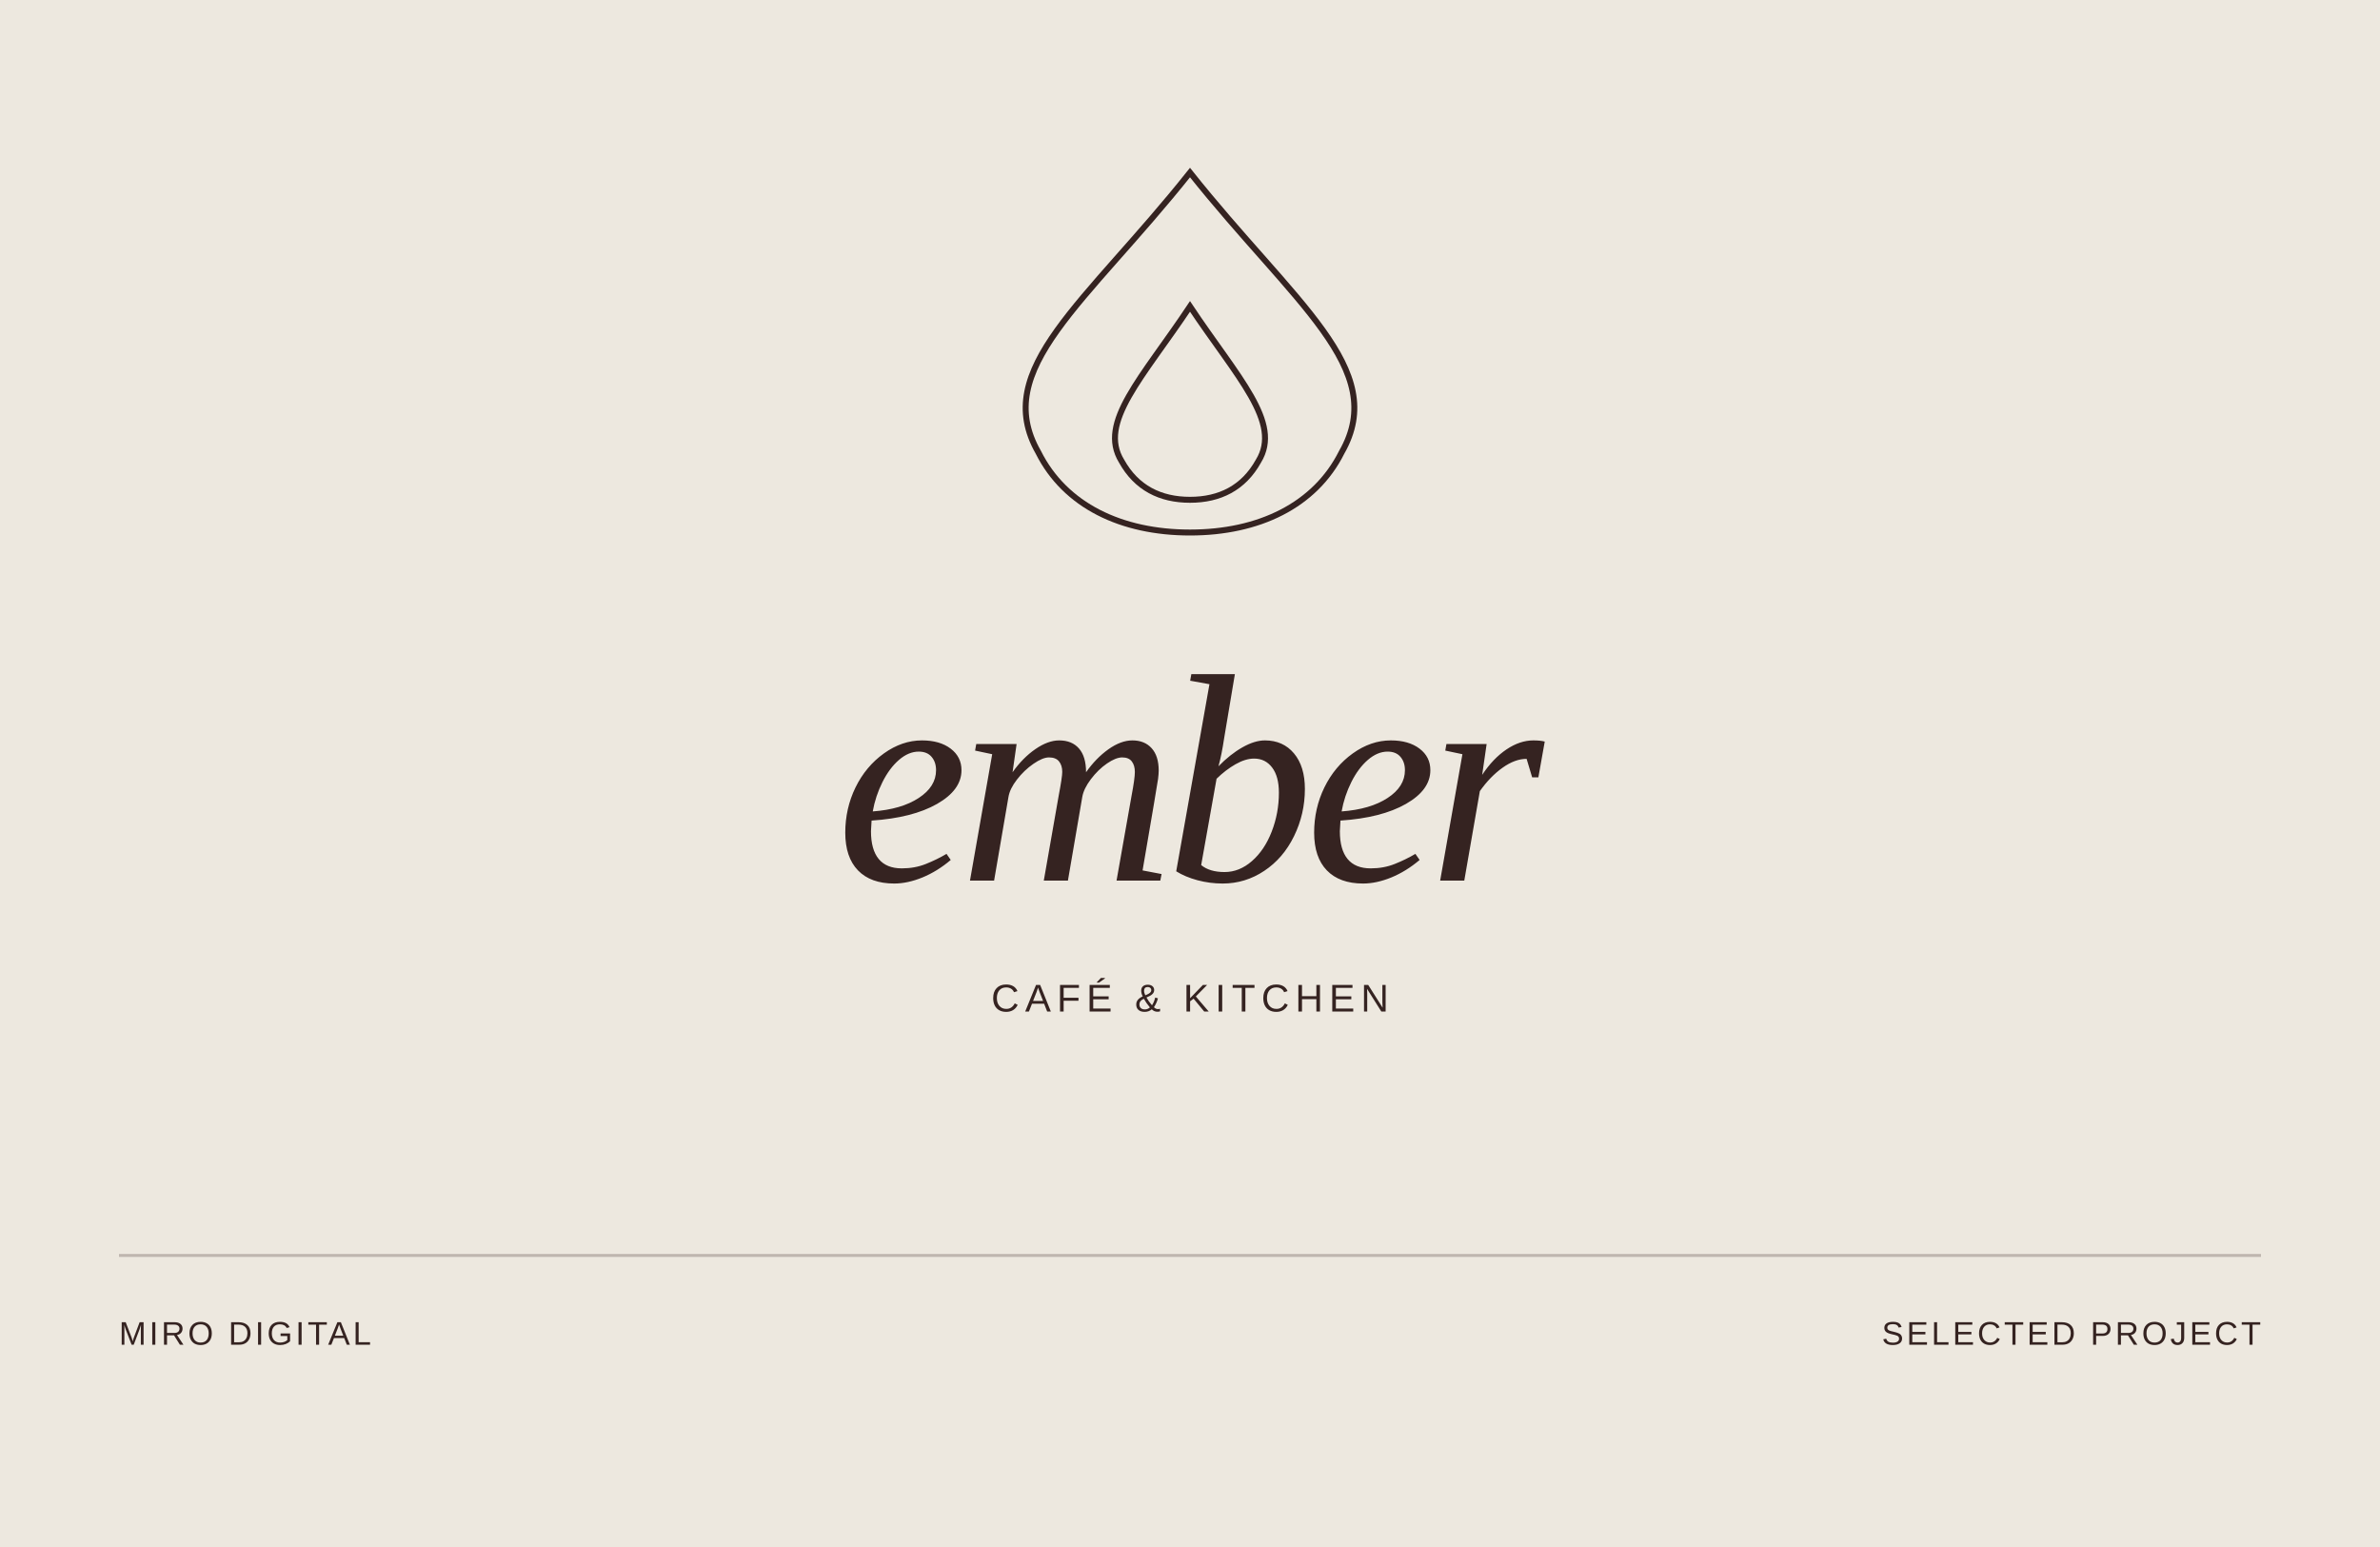
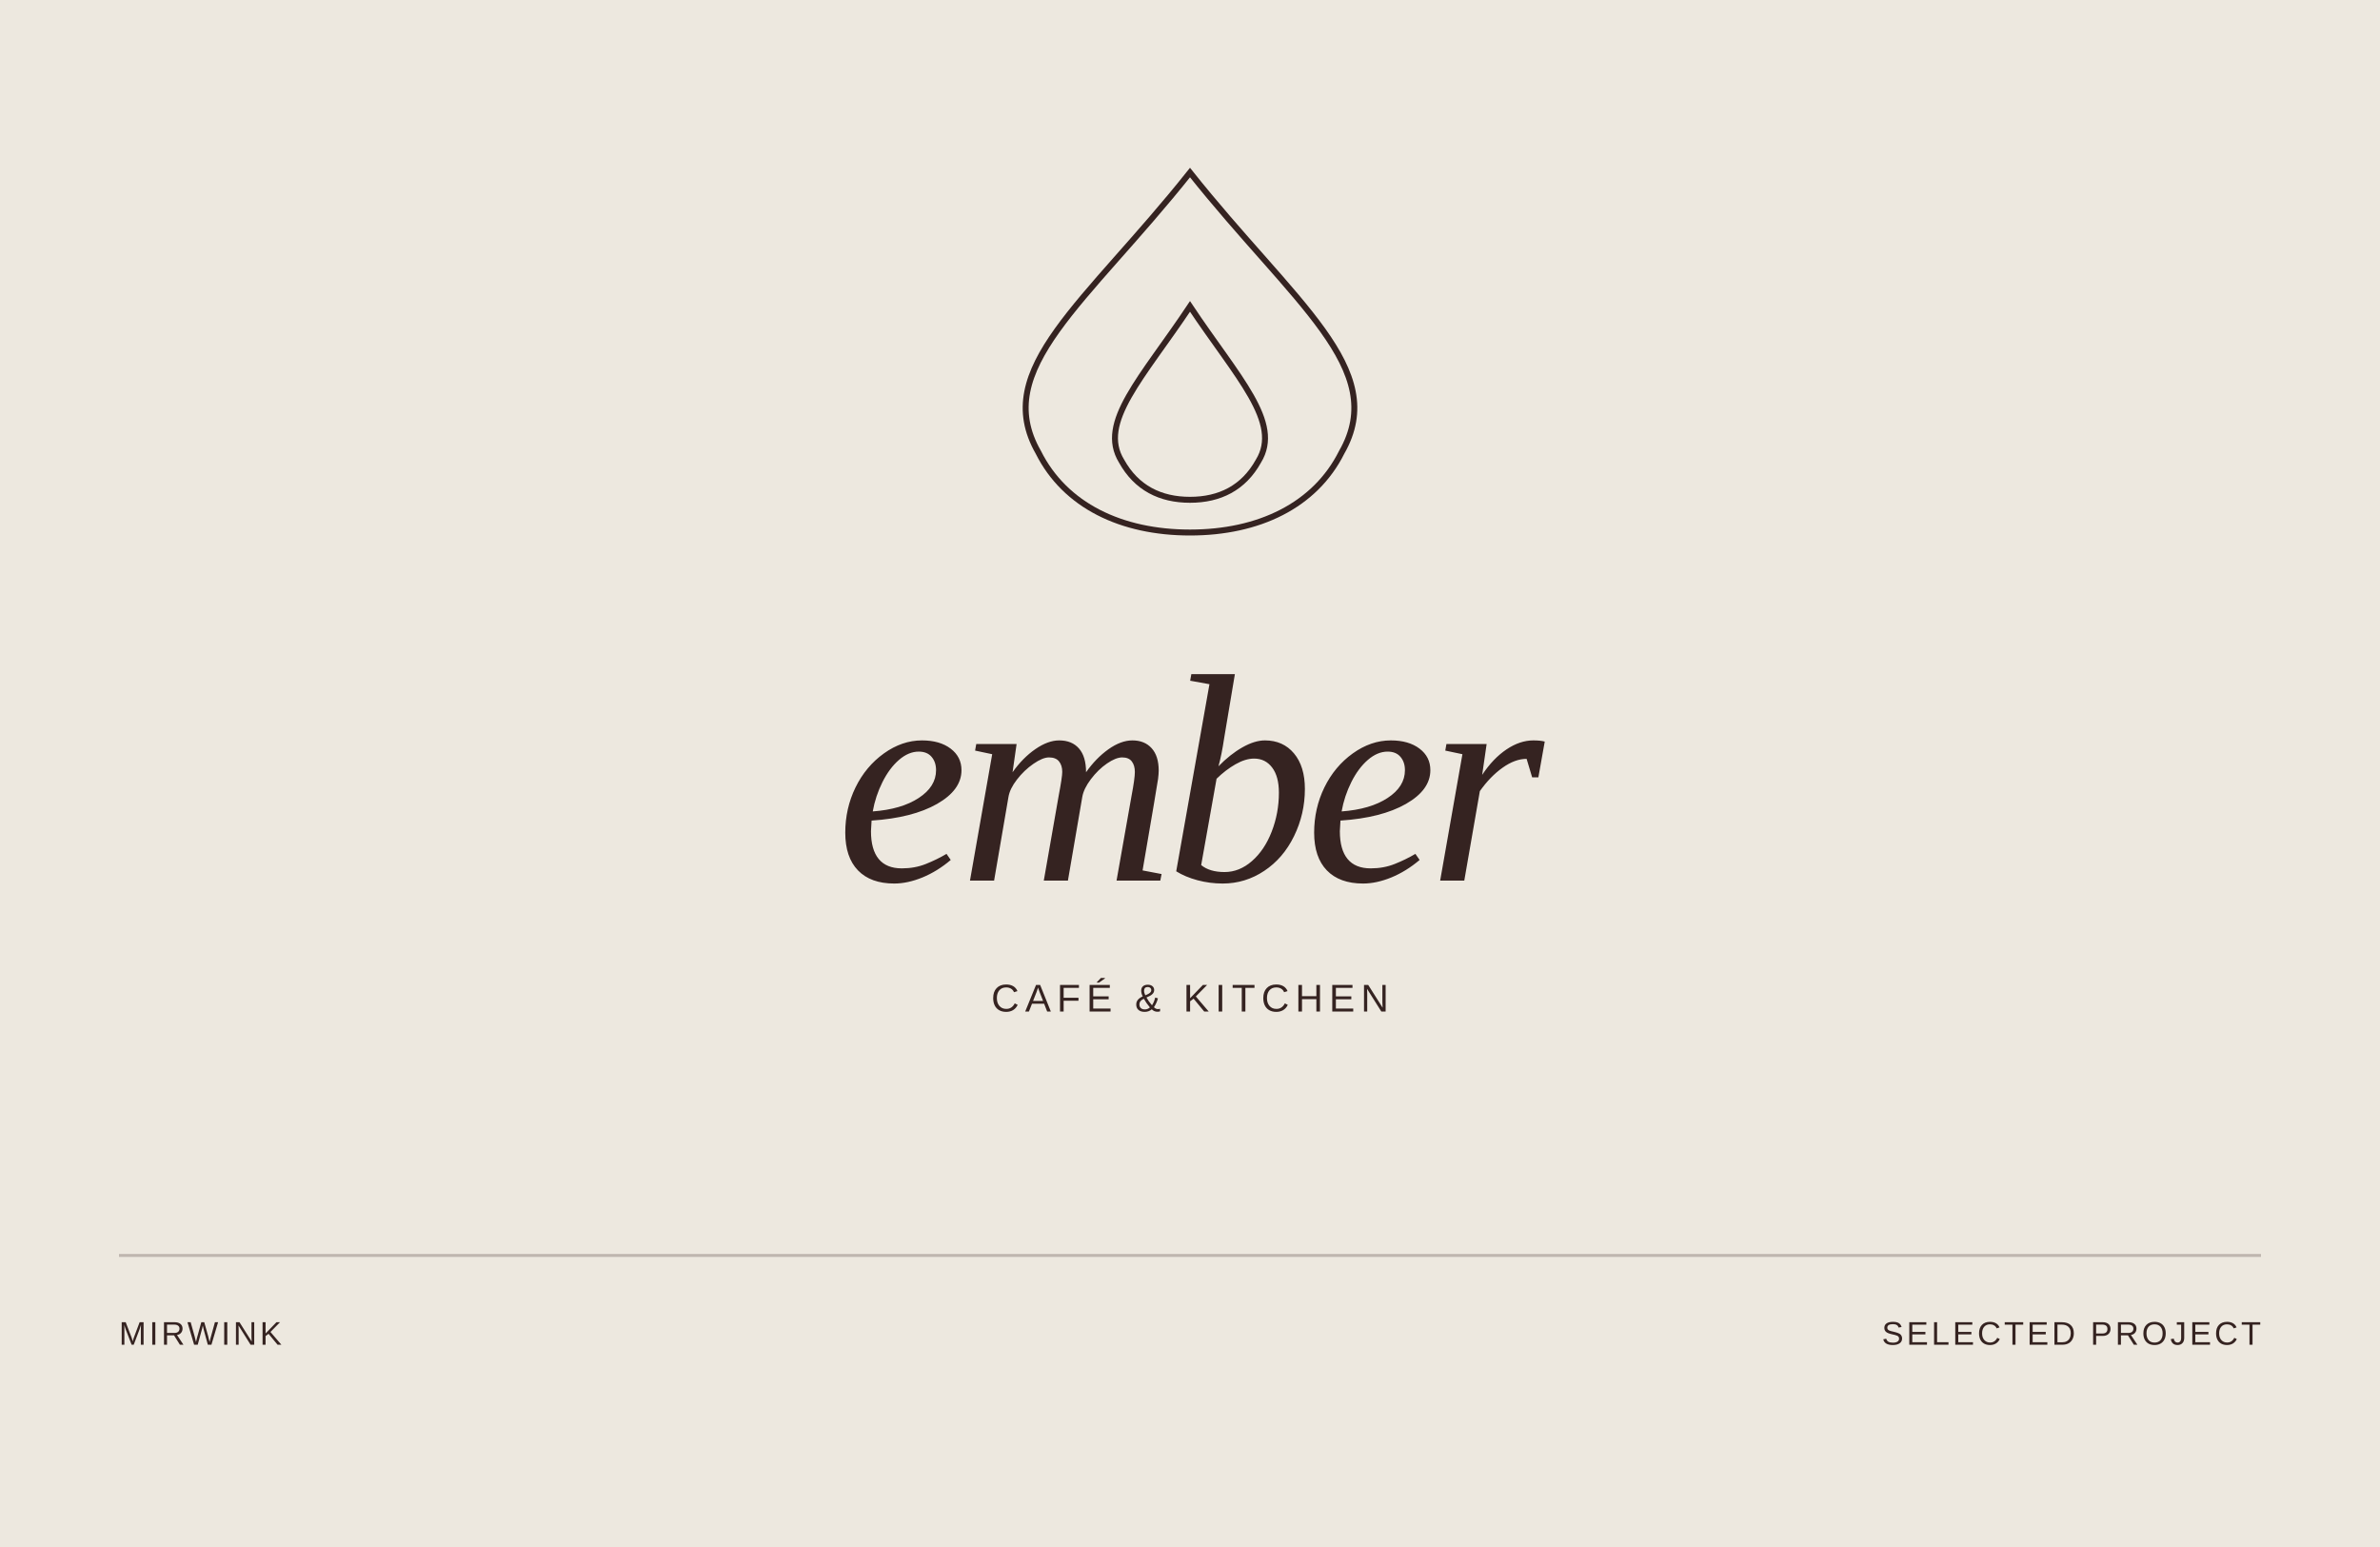
<svg xmlns="http://www.w3.org/2000/svg" width="800" height="520" viewBox="0 0 800 520" role="img" aria-labelledby="title desc">
  <rect width="800" height="520" fill="#ede8df" />
  <g color="#352321">
    <g fill="none" stroke="currentColor" stroke-width="2">
      <path d="M400 58c-35 44-67 66-51 94 9 18 28 27 51 27s42-9 51-27c16-28-16-50-51-94Z" />
      <path d="M400 103c-16 24-31 39-23 52 5 9 13 13 23 13s18-4 23-13c8-13-7-28-23-52Z" />
    </g>
  </g>
  <g fill="#352321" text-anchor="middle">
    <text x="400" y="296" font-family="Georgia,Times New Roman,serif" font-size="100" font-weight="400" font-style="italic" letter-spacing="-3">ember</text>
    <text x="400" y="340" font-family="Arial,Helvetica,sans-serif" font-size="13" letter-spacing="2">CAFÉ &amp; KITCHEN</text>
  </g>
  <path d="M40 422h720" stroke="#352321" stroke-opacity=".25" />
  <g fill="#352321" font-family="Arial,Helvetica,sans-serif" font-size="11" letter-spacing="1">
-     <text x="40" y="452">MIRO DIGITAL</text>
+     <text x="40" y="452">MIRWINK</text>
    <text x="760" y="452" text-anchor="end">SELECTED PROJECT</text>
  </g>
</svg>
